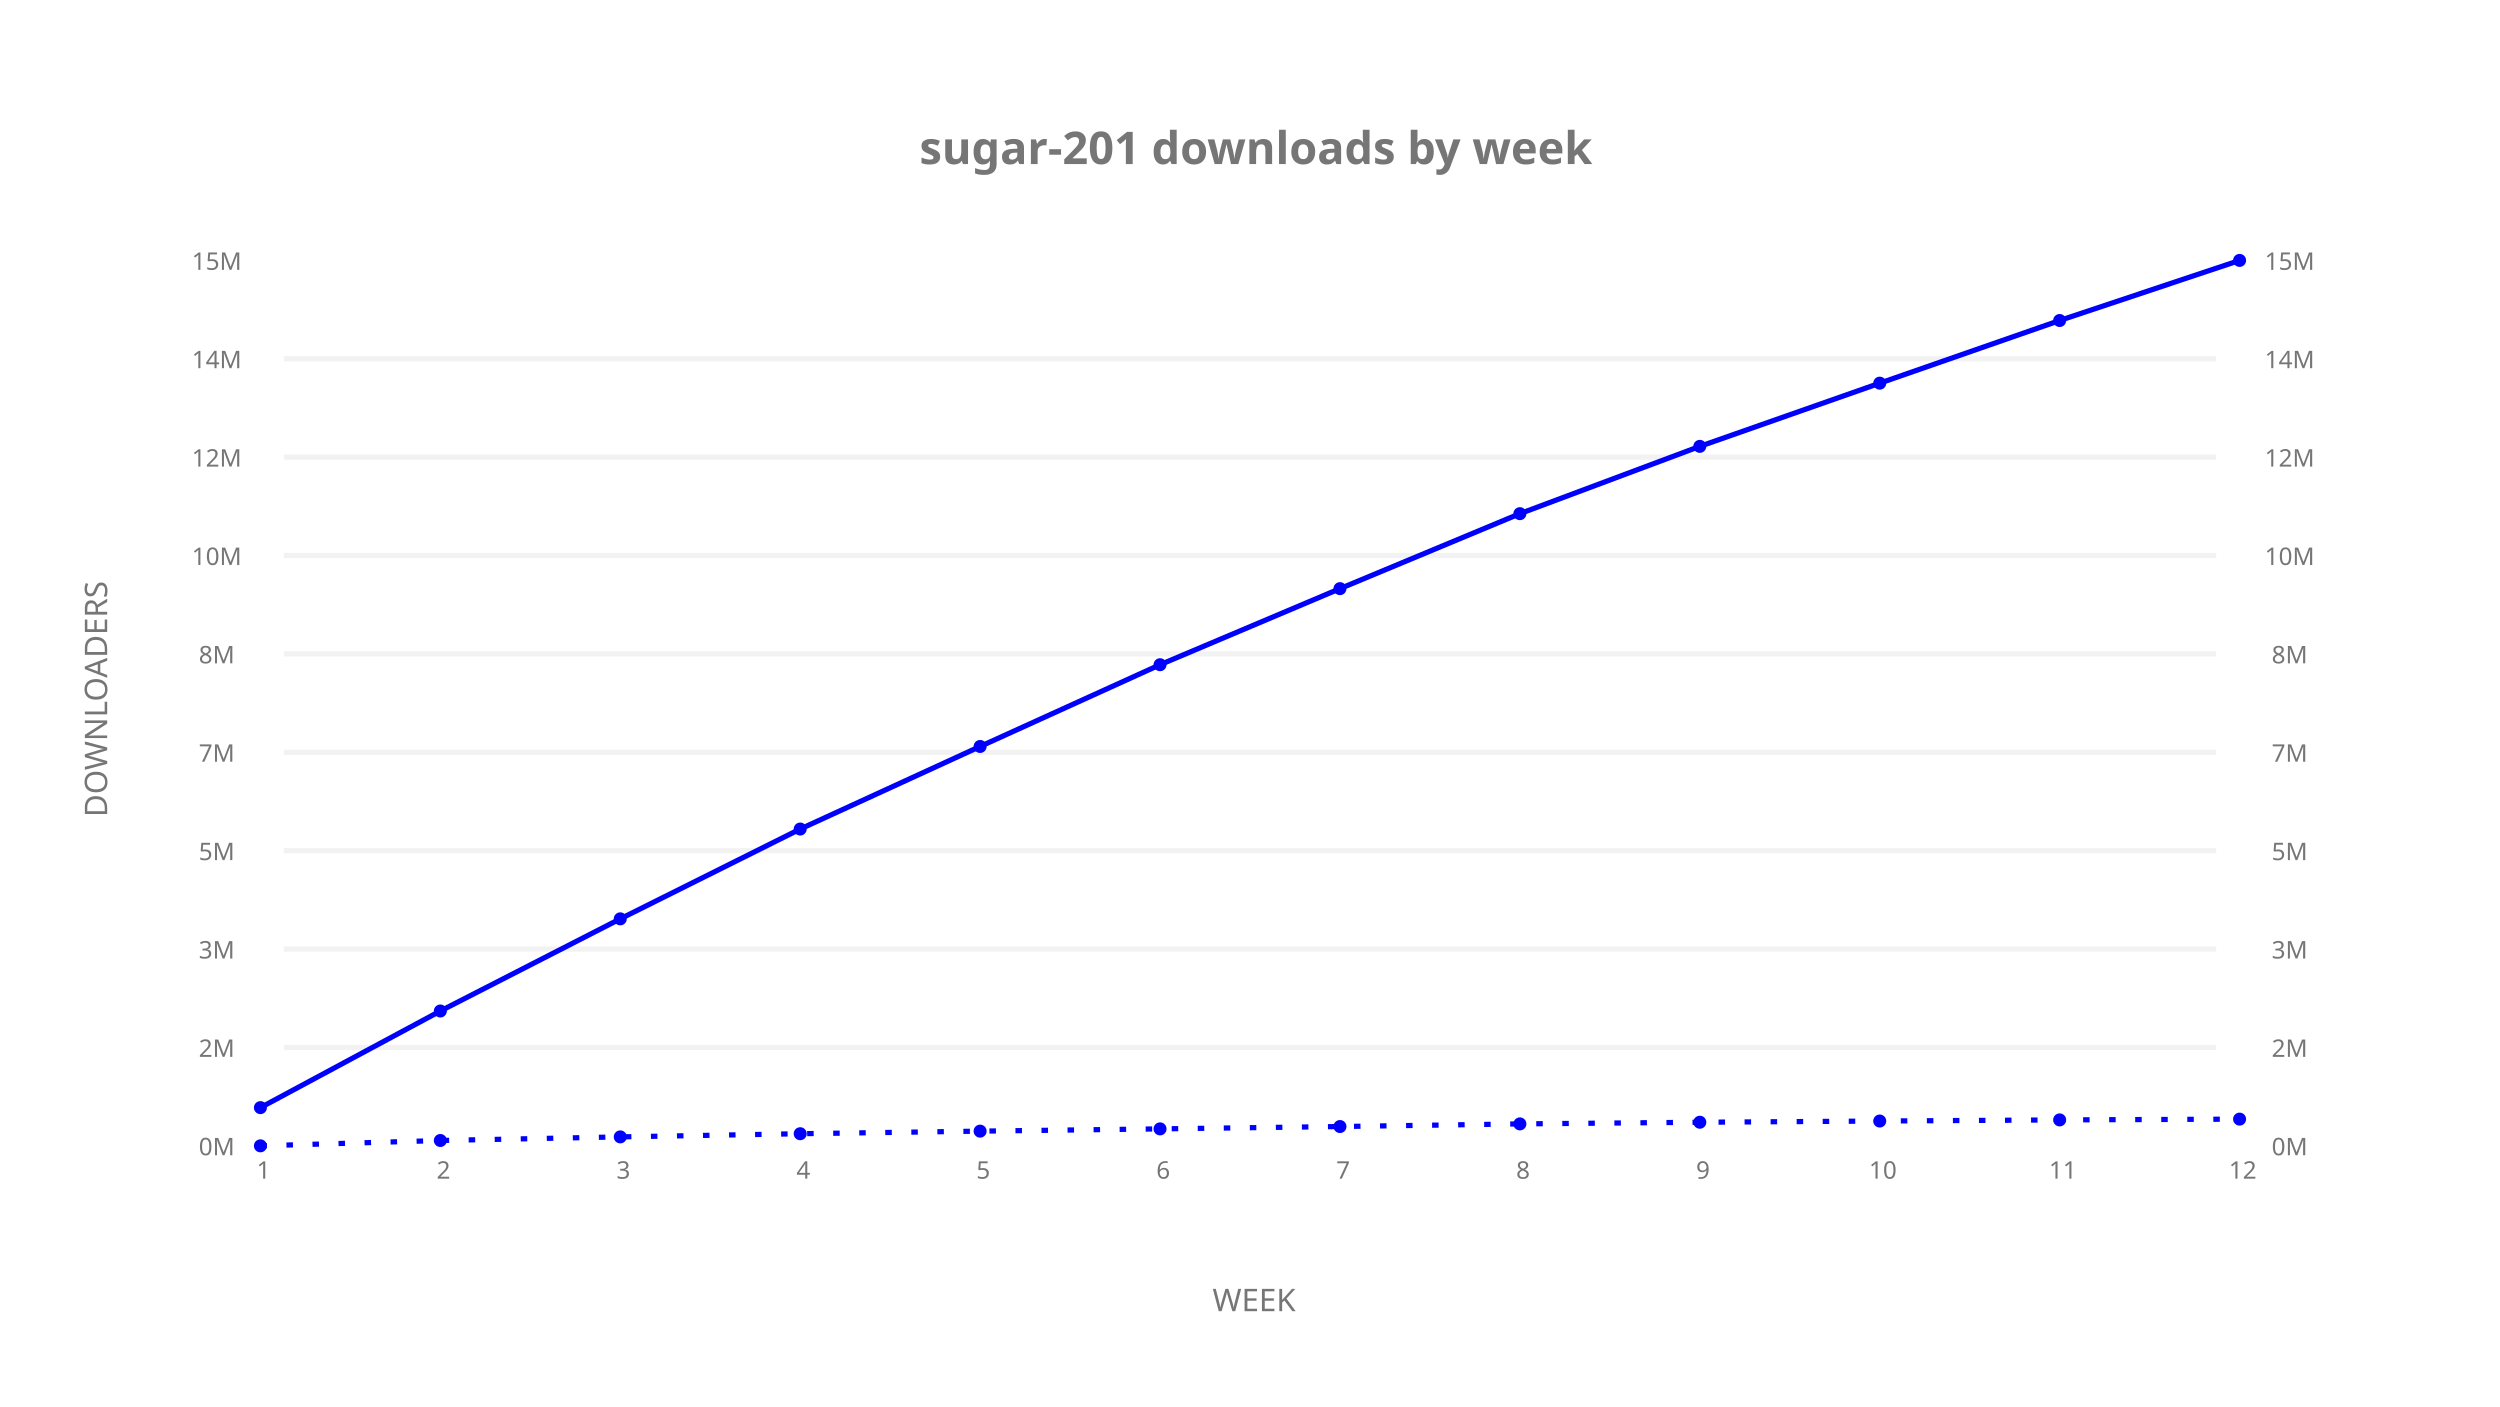
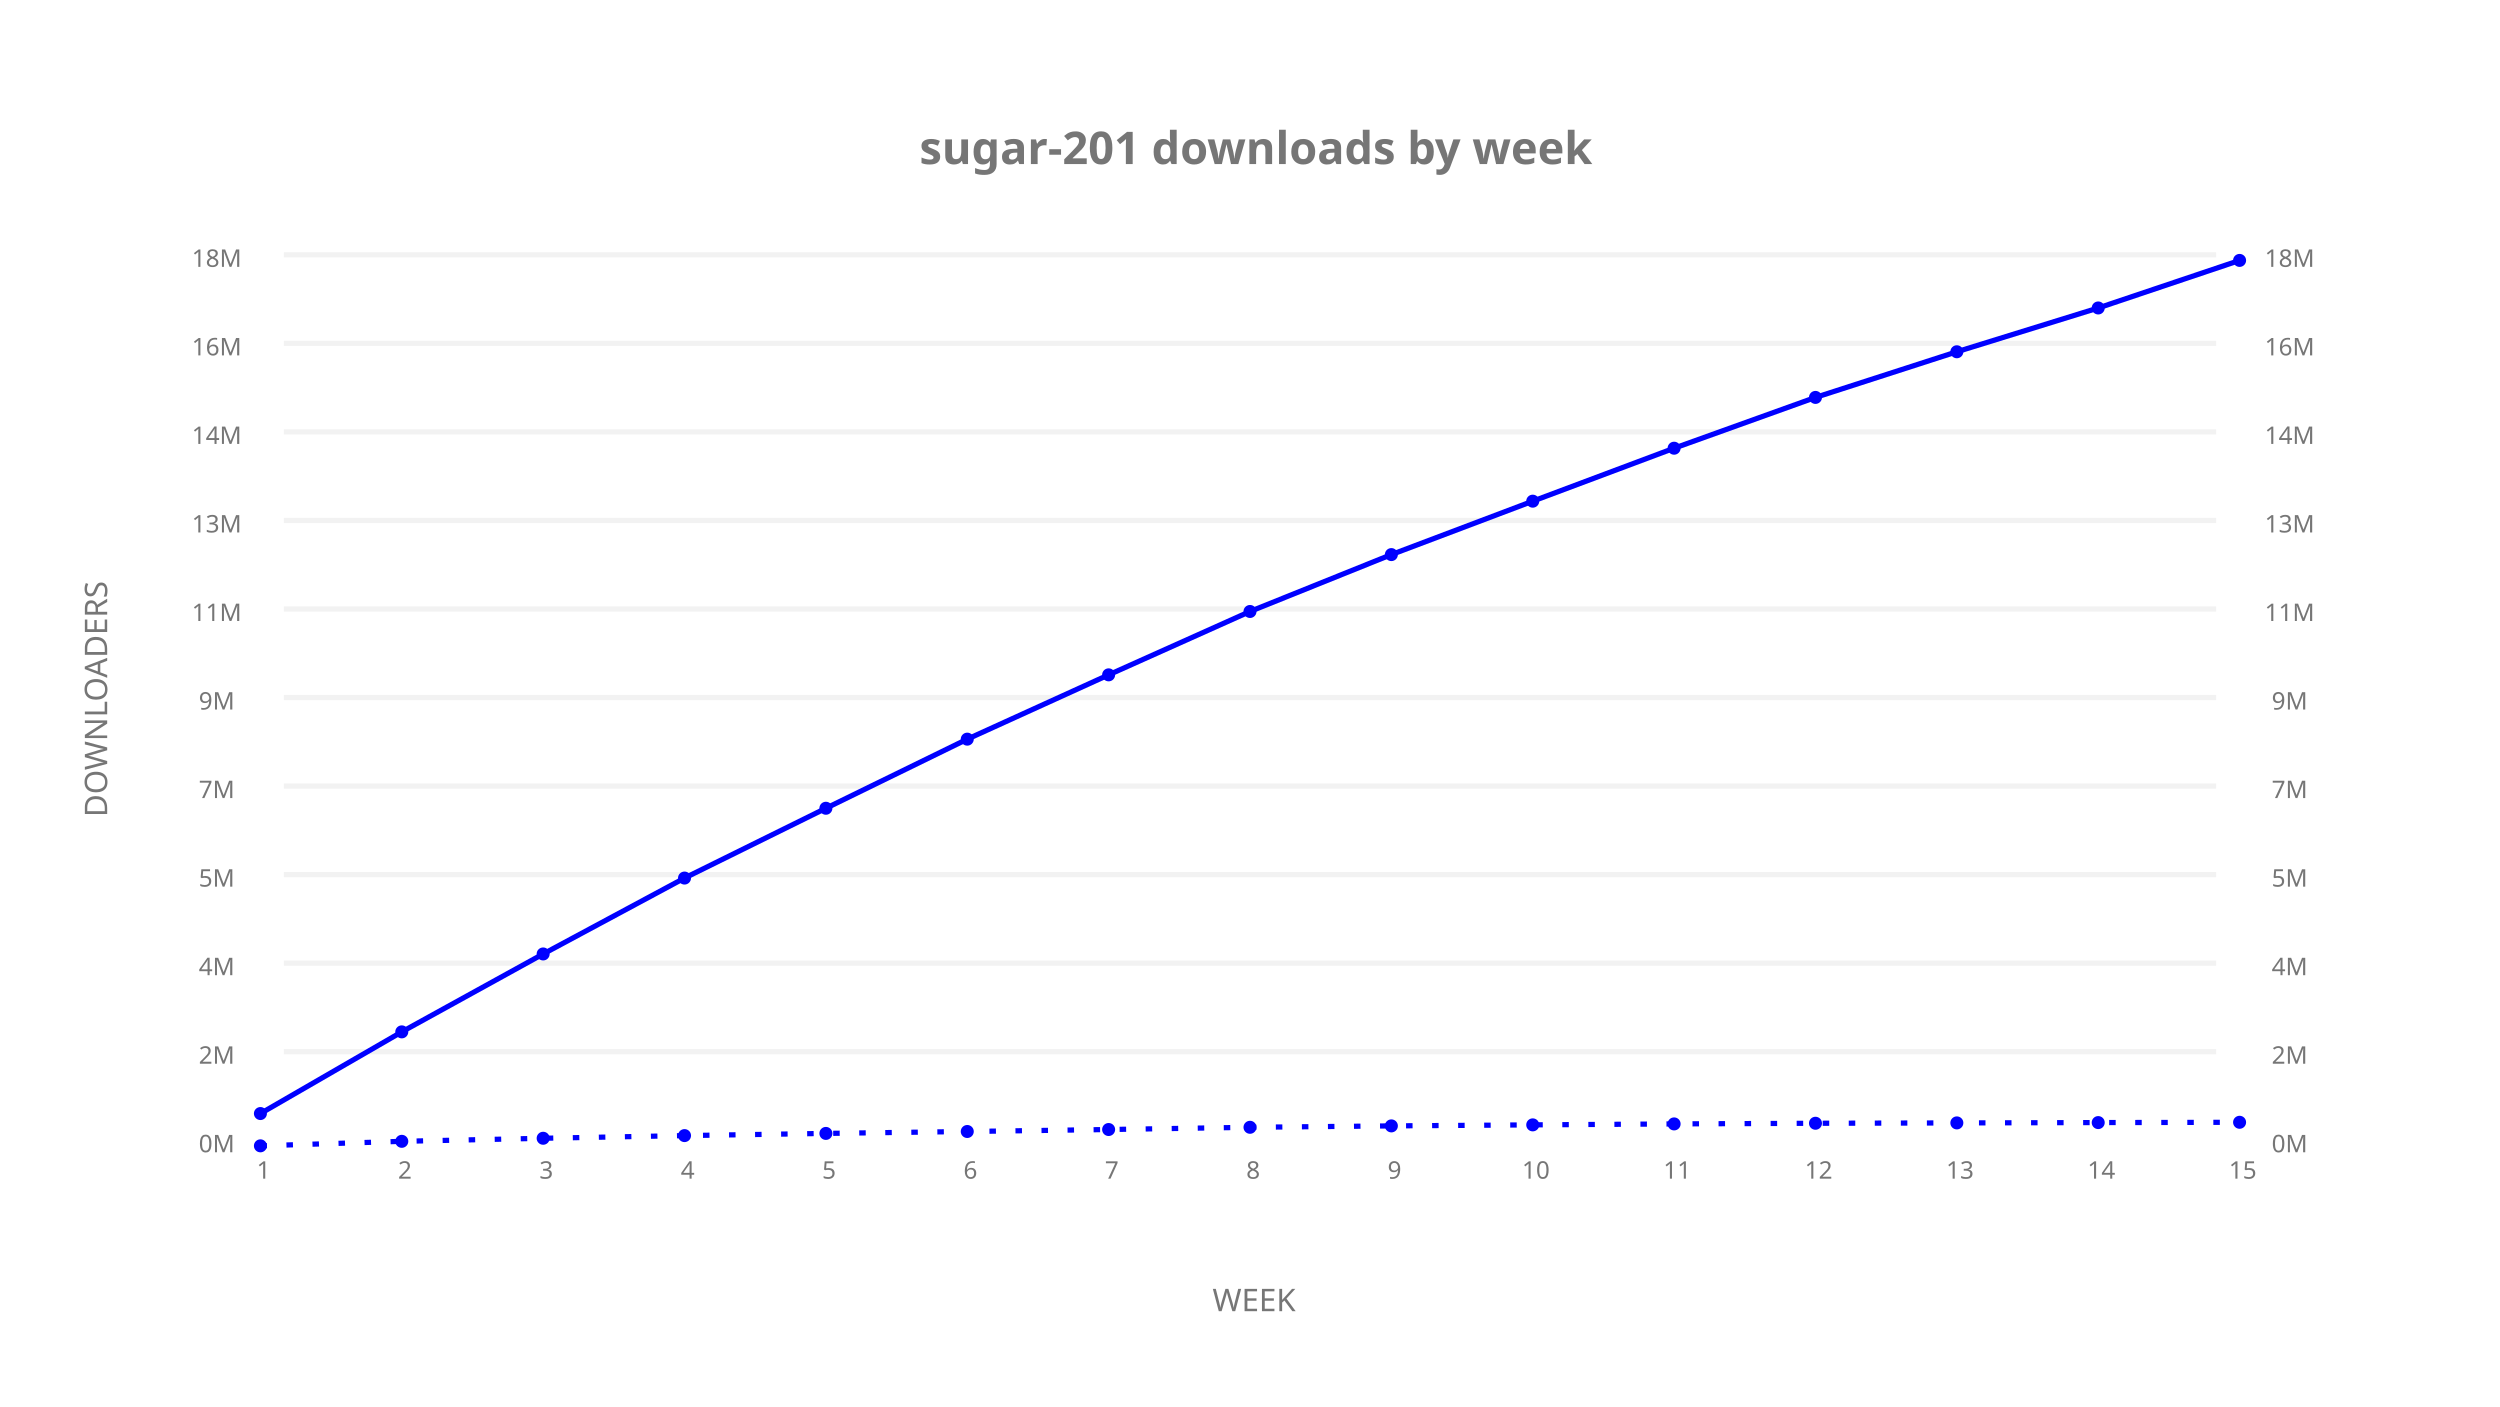
<svg xmlns="http://www.w3.org/2000/svg" xml:space="preserve" id="sugar-201-downloads-by-week-sugar-201-week" x="0px" y="0px" width="1920px" height="1080px" viewBox="0 0 1920 1080" enable-background="new 0 0 1920 1080" role="img">
  <g id="annotations">
    <text x="960" y="126" font-family="Atkinson Hyperlegible" font-size="26pt" text-anchor="middle" text-align="center" font-weight="600" font-style="normal" style="fill:rgb(118,118,118); fill-opacity:1; stroke:rgb(118,118,118); stroke-opacity:0; stroke-width:0.5"> sugar-201 downloads by week</text>
    <g id="axes-lines">
      <text x="960" y="1007" font-family="Atkinson Hyperlegible" font-size="18pt" text-anchor="middle" text-align="center" font-weight="500" font-style="normal" style="fill:rgb(118,118,118); fill-opacity:1; stroke:rgb(118,118,118); stroke-opacity:0; stroke-width:0.5"> WEEK</text>
      <text x="73" y="540" font-family="Atkinson Hyperlegible" font-size="18pt" text-anchor="middle" text-align="center" dominant-baseline="central" font-weight="500" font-style="normal" style="fill:rgb(118,118,118); fill-opacity:1; stroke:rgb(118,118,118); stroke-opacity:0; stroke-width:0.5" transform="rotate(-90,73,540)"> DOWNLOADERS</text>
    </g>
    <g id="tic-y-label-lines">
-       <line x1="218" y1="804.444" x2="1702" y2="804.444" style="fill:rgb(0,0,255); fill-opacity:0; stroke:rgb(242,242,242); stroke-opacity:1; stroke-width:4" />
-       <line x1="218" y1="728.889" x2="1702" y2="728.889" style="fill:rgb(0,0,255); fill-opacity:0; stroke:rgb(242,242,242); stroke-opacity:1; stroke-width:4" />
-       <line x1="218" y1="653.333" x2="1702" y2="653.333" style="fill:rgb(0,0,255); fill-opacity:0; stroke:rgb(242,242,242); stroke-opacity:1; stroke-width:4" />
-       <line x1="218" y1="577.778" x2="1702" y2="577.778" style="fill:rgb(0,0,255); fill-opacity:0; stroke:rgb(242,242,242); stroke-opacity:1; stroke-width:4" />
-       <line x1="218" y1="502.222" x2="1702" y2="502.222" style="fill:rgb(0,0,255); fill-opacity:0; stroke:rgb(242,242,242); stroke-opacity:1; stroke-width:4" />
-       <line x1="218" y1="426.667" x2="1702" y2="426.667" style="fill:rgb(0,0,255); fill-opacity:0; stroke:rgb(242,242,242); stroke-opacity:1; stroke-width:4" />
-       <line x1="218" y1="351.111" x2="1702" y2="351.111" style="fill:rgb(0,0,255); fill-opacity:0; stroke:rgb(242,242,242); stroke-opacity:1; stroke-width:4" />
-       <line x1="218" y1="275.556" x2="1702" y2="275.556" style="fill:rgb(0,0,255); fill-opacity:0; stroke:rgb(242,242,242); stroke-opacity:1; stroke-width:4" />
+       <line x1="218" y1="807.692" x2="1702" y2="807.692" style="fill:rgb(0,0,255); fill-opacity:0; stroke:rgb(242,242,242); stroke-opacity:1; stroke-width:4" />
+       <line x1="218" y1="739.692" x2="1702" y2="739.692" style="fill:rgb(0,0,255); fill-opacity:0; stroke:rgb(242,242,242); stroke-opacity:1; stroke-width:4" />
+       <line x1="218" y1="671.692" x2="1702" y2="671.692" style="fill:rgb(0,0,255); fill-opacity:0; stroke:rgb(242,242,242); stroke-opacity:1; stroke-width:4" />
+       <line x1="218" y1="603.692" x2="1702" y2="603.692" style="fill:rgb(0,0,255); fill-opacity:0; stroke:rgb(242,242,242); stroke-opacity:1; stroke-width:4" />
+       <line x1="218" y1="535.692" x2="1702" y2="535.692" style="fill:rgb(0,0,255); fill-opacity:0; stroke:rgb(242,242,242); stroke-opacity:1; stroke-width:4" />
+       <line x1="218" y1="467.692" x2="1702" y2="467.692" style="fill:rgb(0,0,255); fill-opacity:0; stroke:rgb(242,242,242); stroke-opacity:1; stroke-width:4" />
+       <line x1="218" y1="399.692" x2="1702" y2="399.692" style="fill:rgb(0,0,255); fill-opacity:0; stroke:rgb(242,242,242); stroke-opacity:1; stroke-width:4" />
+       <line x1="218" y1="331.692" x2="1702" y2="331.692" style="fill:rgb(0,0,255); fill-opacity:0; stroke:rgb(242,242,242); stroke-opacity:1; stroke-width:4" />
+       <line x1="218" y1="263.692" x2="1702" y2="263.692" style="fill:rgb(0,0,255); fill-opacity:0; stroke:rgb(242,242,242); stroke-opacity:1; stroke-width:4" />
+       <line x1="218" y1="195.692" x2="1702" y2="195.692" style="fill:rgb(0,0,255); fill-opacity:0; stroke:rgb(242,242,242); stroke-opacity:1; stroke-width:4" />
    </g>
    <g id="tic-x-labels">
      <text x="200" y="898" font-family="Atkinson Hyperlegible" font-size="14pt" text-anchor="middle" text-align="center" dominant-baseline="central" font-weight="400" font-style="normal" style="fill:rgb(118,118,118); fill-opacity:1; stroke:rgb(118,118,118); stroke-opacity:0; stroke-width:0.5"> 1</text>
-       <text x="338.182" y="898" font-family="Atkinson Hyperlegible" font-size="14pt" text-anchor="middle" text-align="center" dominant-baseline="central" font-weight="400" font-style="normal" style="fill:rgb(118,118,118); fill-opacity:1; stroke:rgb(118,118,118); stroke-opacity:0; stroke-width:0.5"> 2</text>
-       <text x="476.364" y="898" font-family="Atkinson Hyperlegible" font-size="14pt" text-anchor="middle" text-align="center" dominant-baseline="central" font-weight="400" font-style="normal" style="fill:rgb(118,118,118); fill-opacity:1; stroke:rgb(118,118,118); stroke-opacity:0; stroke-width:0.5"> 3</text>
-       <text x="614.545" y="898" font-family="Atkinson Hyperlegible" font-size="14pt" text-anchor="middle" text-align="center" dominant-baseline="central" font-weight="400" font-style="normal" style="fill:rgb(118,118,118); fill-opacity:1; stroke:rgb(118,118,118); stroke-opacity:0; stroke-width:0.5"> 4</text>
-       <text x="752.727" y="898" font-family="Atkinson Hyperlegible" font-size="14pt" text-anchor="middle" text-align="center" dominant-baseline="central" font-weight="400" font-style="normal" style="fill:rgb(118,118,118); fill-opacity:1; stroke:rgb(118,118,118); stroke-opacity:0; stroke-width:0.5"> 5</text>
-       <text x="890.909" y="898" font-family="Atkinson Hyperlegible" font-size="14pt" text-anchor="middle" text-align="center" dominant-baseline="central" font-weight="400" font-style="normal" style="fill:rgb(118,118,118); fill-opacity:1; stroke:rgb(118,118,118); stroke-opacity:0; stroke-width:0.5"> 6</text>
-       <text x="1029.091" y="898" font-family="Atkinson Hyperlegible" font-size="14pt" text-anchor="middle" text-align="center" dominant-baseline="central" font-weight="400" font-style="normal" style="fill:rgb(118,118,118); fill-opacity:1; stroke:rgb(118,118,118); stroke-opacity:0; stroke-width:0.5"> 7</text>
-       <text x="1167.273" y="898" font-family="Atkinson Hyperlegible" font-size="14pt" text-anchor="middle" text-align="center" dominant-baseline="central" font-weight="400" font-style="normal" style="fill:rgb(118,118,118); fill-opacity:1; stroke:rgb(118,118,118); stroke-opacity:0; stroke-width:0.5"> 8</text>
-       <text x="1305.455" y="898" font-family="Atkinson Hyperlegible" font-size="14pt" text-anchor="middle" text-align="center" dominant-baseline="central" font-weight="400" font-style="normal" style="fill:rgb(118,118,118); fill-opacity:1; stroke:rgb(118,118,118); stroke-opacity:0; stroke-width:0.5"> 9</text>
-       <text x="1443.636" y="898" font-family="Atkinson Hyperlegible" font-size="14pt" text-anchor="middle" text-align="center" dominant-baseline="central" font-weight="400" font-style="normal" style="fill:rgb(118,118,118); fill-opacity:1; stroke:rgb(118,118,118); stroke-opacity:0; stroke-width:0.5"> 10</text>
-       <text x="1581.818" y="898" font-family="Atkinson Hyperlegible" font-size="14pt" text-anchor="middle" text-align="center" dominant-baseline="central" font-weight="400" font-style="normal" style="fill:rgb(118,118,118); fill-opacity:1; stroke:rgb(118,118,118); stroke-opacity:0; stroke-width:0.5"> 11</text>
-       <text x="1720" y="898" font-family="Atkinson Hyperlegible" font-size="14pt" text-anchor="middle" text-align="center" dominant-baseline="central" font-weight="400" font-style="normal" style="fill:rgb(118,118,118); fill-opacity:1; stroke:rgb(118,118,118); stroke-opacity:0; stroke-width:0.5"> 12</text>
+       <text x="308.571" y="898" font-family="Atkinson Hyperlegible" font-size="14pt" text-anchor="middle" text-align="center" dominant-baseline="central" font-weight="400" font-style="normal" style="fill:rgb(118,118,118); fill-opacity:1; stroke:rgb(118,118,118); stroke-opacity:0; stroke-width:0.5"> 2</text>
+       <text x="417.143" y="898" font-family="Atkinson Hyperlegible" font-size="14pt" text-anchor="middle" text-align="center" dominant-baseline="central" font-weight="400" font-style="normal" style="fill:rgb(118,118,118); fill-opacity:1; stroke:rgb(118,118,118); stroke-opacity:0; stroke-width:0.5"> 3</text>
+       <text x="525.714" y="898" font-family="Atkinson Hyperlegible" font-size="14pt" text-anchor="middle" text-align="center" dominant-baseline="central" font-weight="400" font-style="normal" style="fill:rgb(118,118,118); fill-opacity:1; stroke:rgb(118,118,118); stroke-opacity:0; stroke-width:0.5"> 4</text>
+       <text x="634.286" y="898" font-family="Atkinson Hyperlegible" font-size="14pt" text-anchor="middle" text-align="center" dominant-baseline="central" font-weight="400" font-style="normal" style="fill:rgb(118,118,118); fill-opacity:1; stroke:rgb(118,118,118); stroke-opacity:0; stroke-width:0.5"> 5</text>
+       <text x="742.857" y="898" font-family="Atkinson Hyperlegible" font-size="14pt" text-anchor="middle" text-align="center" dominant-baseline="central" font-weight="400" font-style="normal" style="fill:rgb(118,118,118); fill-opacity:1; stroke:rgb(118,118,118); stroke-opacity:0; stroke-width:0.5"> 6</text>
+       <text x="851.429" y="898" font-family="Atkinson Hyperlegible" font-size="14pt" text-anchor="middle" text-align="center" dominant-baseline="central" font-weight="400" font-style="normal" style="fill:rgb(118,118,118); fill-opacity:1; stroke:rgb(118,118,118); stroke-opacity:0; stroke-width:0.5"> 7</text>
+       <text x="960" y="898" font-family="Atkinson Hyperlegible" font-size="14pt" text-anchor="middle" text-align="center" dominant-baseline="central" font-weight="400" font-style="normal" style="fill:rgb(118,118,118); fill-opacity:1; stroke:rgb(118,118,118); stroke-opacity:0; stroke-width:0.5"> 8</text>
+       <text x="1068.571" y="898" font-family="Atkinson Hyperlegible" font-size="14pt" text-anchor="middle" text-align="center" dominant-baseline="central" font-weight="400" font-style="normal" style="fill:rgb(118,118,118); fill-opacity:1; stroke:rgb(118,118,118); stroke-opacity:0; stroke-width:0.5"> 9</text>
+       <text x="1177.143" y="898" font-family="Atkinson Hyperlegible" font-size="14pt" text-anchor="middle" text-align="center" dominant-baseline="central" font-weight="400" font-style="normal" style="fill:rgb(118,118,118); fill-opacity:1; stroke:rgb(118,118,118); stroke-opacity:0; stroke-width:0.5"> 10</text>
+       <text x="1285.714" y="898" font-family="Atkinson Hyperlegible" font-size="14pt" text-anchor="middle" text-align="center" dominant-baseline="central" font-weight="400" font-style="normal" style="fill:rgb(118,118,118); fill-opacity:1; stroke:rgb(118,118,118); stroke-opacity:0; stroke-width:0.5"> 11</text>
+       <text x="1394.286" y="898" font-family="Atkinson Hyperlegible" font-size="14pt" text-anchor="middle" text-align="center" dominant-baseline="central" font-weight="400" font-style="normal" style="fill:rgb(118,118,118); fill-opacity:1; stroke:rgb(118,118,118); stroke-opacity:0; stroke-width:0.5"> 12</text>
+       <text x="1502.857" y="898" font-family="Atkinson Hyperlegible" font-size="14pt" text-anchor="middle" text-align="center" dominant-baseline="central" font-weight="400" font-style="normal" style="fill:rgb(118,118,118); fill-opacity:1; stroke:rgb(118,118,118); stroke-opacity:0; stroke-width:0.5"> 13</text>
+       <text x="1611.429" y="898" font-family="Atkinson Hyperlegible" font-size="14pt" text-anchor="middle" text-align="center" dominant-baseline="central" font-weight="400" font-style="normal" style="fill:rgb(118,118,118); fill-opacity:1; stroke:rgb(118,118,118); stroke-opacity:0; stroke-width:0.5"> 14</text>
+       <text x="1720" y="898" font-family="Atkinson Hyperlegible" font-size="14pt" text-anchor="middle" text-align="center" dominant-baseline="central" font-weight="400" font-style="normal" style="fill:rgb(118,118,118); fill-opacity:1; stroke:rgb(118,118,118); stroke-opacity:0; stroke-width:0.5"> 15</text>
    </g>
    <g id="tic-y-labels">
-       <text x="164" y="880" font-family="Atkinson Hyperlegible" font-size="14pt" text-anchor="middle" text-align="center" dominant-baseline="central" font-weight="400" font-style="normal" style="fill:rgb(118,118,118); fill-opacity:1; stroke:rgb(118,118,118); stroke-opacity:0; stroke-width:0.5"> 0M</text>
-       <text x="1756" y="880" font-family="Atkinson Hyperlegible" font-size="14pt" text-anchor="middle" text-align="center" dominant-baseline="central" font-weight="400" font-style="normal" style="fill:rgb(118,118,118); fill-opacity:1; stroke:rgb(118,118,118); stroke-opacity:0; stroke-width:0.5"> 0M</text>
-       <text x="164" y="804.444" font-family="Atkinson Hyperlegible" font-size="14pt" text-anchor="middle" text-align="center" dominant-baseline="central" font-weight="400" font-style="normal" style="fill:rgb(118,118,118); fill-opacity:1; stroke:rgb(118,118,118); stroke-opacity:0; stroke-width:0.5"> 2M</text>
-       <text x="1756" y="804.444" font-family="Atkinson Hyperlegible" font-size="14pt" text-anchor="middle" text-align="center" dominant-baseline="central" font-weight="400" font-style="normal" style="fill:rgb(118,118,118); fill-opacity:1; stroke:rgb(118,118,118); stroke-opacity:0; stroke-width:0.5"> 2M</text>
-       <text x="164" y="728.889" font-family="Atkinson Hyperlegible" font-size="14pt" text-anchor="middle" text-align="center" dominant-baseline="central" font-weight="400" font-style="normal" style="fill:rgb(118,118,118); fill-opacity:1; stroke:rgb(118,118,118); stroke-opacity:0; stroke-width:0.5"> 3M</text>
-       <text x="1756" y="728.889" font-family="Atkinson Hyperlegible" font-size="14pt" text-anchor="middle" text-align="center" dominant-baseline="central" font-weight="400" font-style="normal" style="fill:rgb(118,118,118); fill-opacity:1; stroke:rgb(118,118,118); stroke-opacity:0; stroke-width:0.5"> 3M</text>
-       <text x="164" y="653.333" font-family="Atkinson Hyperlegible" font-size="14pt" text-anchor="middle" text-align="center" dominant-baseline="central" font-weight="400" font-style="normal" style="fill:rgb(118,118,118); fill-opacity:1; stroke:rgb(118,118,118); stroke-opacity:0; stroke-width:0.5"> 5M</text>
-       <text x="1756" y="653.333" font-family="Atkinson Hyperlegible" font-size="14pt" text-anchor="middle" text-align="center" dominant-baseline="central" font-weight="400" font-style="normal" style="fill:rgb(118,118,118); fill-opacity:1; stroke:rgb(118,118,118); stroke-opacity:0; stroke-width:0.5"> 5M</text>
-       <text x="164" y="577.778" font-family="Atkinson Hyperlegible" font-size="14pt" text-anchor="middle" text-align="center" dominant-baseline="central" font-weight="400" font-style="normal" style="fill:rgb(118,118,118); fill-opacity:1; stroke:rgb(118,118,118); stroke-opacity:0; stroke-width:0.5"> 7M</text>
-       <text x="1756" y="577.778" font-family="Atkinson Hyperlegible" font-size="14pt" text-anchor="middle" text-align="center" dominant-baseline="central" font-weight="400" font-style="normal" style="fill:rgb(118,118,118); fill-opacity:1; stroke:rgb(118,118,118); stroke-opacity:0; stroke-width:0.5"> 7M</text>
-       <text x="164" y="502.222" font-family="Atkinson Hyperlegible" font-size="14pt" text-anchor="middle" text-align="center" dominant-baseline="central" font-weight="400" font-style="normal" style="fill:rgb(118,118,118); fill-opacity:1; stroke:rgb(118,118,118); stroke-opacity:0; stroke-width:0.5"> 8M</text>
-       <text x="1756" y="502.222" font-family="Atkinson Hyperlegible" font-size="14pt" text-anchor="middle" text-align="center" dominant-baseline="central" font-weight="400" font-style="normal" style="fill:rgb(118,118,118); fill-opacity:1; stroke:rgb(118,118,118); stroke-opacity:0; stroke-width:0.5"> 8M</text>
-       <text x="164" y="426.667" font-family="Atkinson Hyperlegible" font-size="14pt" text-anchor="middle" text-align="center" dominant-baseline="central" font-weight="400" font-style="normal" style="fill:rgb(118,118,118); fill-opacity:1; stroke:rgb(118,118,118); stroke-opacity:0; stroke-width:0.5"> 10M</text>
-       <text x="1756" y="426.667" font-family="Atkinson Hyperlegible" font-size="14pt" text-anchor="middle" text-align="center" dominant-baseline="central" font-weight="400" font-style="normal" style="fill:rgb(118,118,118); fill-opacity:1; stroke:rgb(118,118,118); stroke-opacity:0; stroke-width:0.5"> 10M</text>
-       <text x="164" y="351.111" font-family="Atkinson Hyperlegible" font-size="14pt" text-anchor="middle" text-align="center" dominant-baseline="central" font-weight="400" font-style="normal" style="fill:rgb(118,118,118); fill-opacity:1; stroke:rgb(118,118,118); stroke-opacity:0; stroke-width:0.5"> 12M</text>
-       <text x="1756" y="351.111" font-family="Atkinson Hyperlegible" font-size="14pt" text-anchor="middle" text-align="center" dominant-baseline="central" font-weight="400" font-style="normal" style="fill:rgb(118,118,118); fill-opacity:1; stroke:rgb(118,118,118); stroke-opacity:0; stroke-width:0.5"> 12M</text>
-       <text x="164" y="275.556" font-family="Atkinson Hyperlegible" font-size="14pt" text-anchor="middle" text-align="center" dominant-baseline="central" font-weight="400" font-style="normal" style="fill:rgb(118,118,118); fill-opacity:1; stroke:rgb(118,118,118); stroke-opacity:0; stroke-width:0.5"> 14M</text>
-       <text x="1756" y="275.556" font-family="Atkinson Hyperlegible" font-size="14pt" text-anchor="middle" text-align="center" dominant-baseline="central" font-weight="400" font-style="normal" style="fill:rgb(118,118,118); fill-opacity:1; stroke:rgb(118,118,118); stroke-opacity:0; stroke-width:0.5"> 14M</text>
-       <text x="164" y="200" font-family="Atkinson Hyperlegible" font-size="14pt" text-anchor="middle" text-align="center" dominant-baseline="central" font-weight="400" font-style="normal" style="fill:rgb(118,118,118); fill-opacity:1; stroke:rgb(118,118,118); stroke-opacity:0; stroke-width:0.5"> 15M</text>
-       <text x="1756" y="200" font-family="Atkinson Hyperlegible" font-size="14pt" text-anchor="middle" text-align="center" dominant-baseline="central" font-weight="400" font-style="normal" style="fill:rgb(118,118,118); fill-opacity:1; stroke:rgb(118,118,118); stroke-opacity:0; stroke-width:0.5"> 15M</text>
+       <text x="164" y="877.692" font-family="Atkinson Hyperlegible" font-size="14pt" text-anchor="middle" text-align="center" dominant-baseline="central" font-weight="400" font-style="normal" style="fill:rgb(118,118,118); fill-opacity:1; stroke:rgb(118,118,118); stroke-opacity:0; stroke-width:0.5"> 0M</text>
+       <text x="1756" y="877.692" font-family="Atkinson Hyperlegible" font-size="14pt" text-anchor="middle" text-align="center" dominant-baseline="central" font-weight="400" font-style="normal" style="fill:rgb(118,118,118); fill-opacity:1; stroke:rgb(118,118,118); stroke-opacity:0; stroke-width:0.5"> 0M</text>
+       <text x="164" y="809.692" font-family="Atkinson Hyperlegible" font-size="14pt" text-anchor="middle" text-align="center" dominant-baseline="central" font-weight="400" font-style="normal" style="fill:rgb(118,118,118); fill-opacity:1; stroke:rgb(118,118,118); stroke-opacity:0; stroke-width:0.5"> 2M</text>
+       <text x="1756" y="809.692" font-family="Atkinson Hyperlegible" font-size="14pt" text-anchor="middle" text-align="center" dominant-baseline="central" font-weight="400" font-style="normal" style="fill:rgb(118,118,118); fill-opacity:1; stroke:rgb(118,118,118); stroke-opacity:0; stroke-width:0.5"> 2M</text>
+       <text x="164" y="741.692" font-family="Atkinson Hyperlegible" font-size="14pt" text-anchor="middle" text-align="center" dominant-baseline="central" font-weight="400" font-style="normal" style="fill:rgb(118,118,118); fill-opacity:1; stroke:rgb(118,118,118); stroke-opacity:0; stroke-width:0.5"> 4M</text>
+       <text x="1756" y="741.692" font-family="Atkinson Hyperlegible" font-size="14pt" text-anchor="middle" text-align="center" dominant-baseline="central" font-weight="400" font-style="normal" style="fill:rgb(118,118,118); fill-opacity:1; stroke:rgb(118,118,118); stroke-opacity:0; stroke-width:0.5"> 4M</text>
+       <text x="164" y="673.692" font-family="Atkinson Hyperlegible" font-size="14pt" text-anchor="middle" text-align="center" dominant-baseline="central" font-weight="400" font-style="normal" style="fill:rgb(118,118,118); fill-opacity:1; stroke:rgb(118,118,118); stroke-opacity:0; stroke-width:0.5"> 5M</text>
+       <text x="1756" y="673.692" font-family="Atkinson Hyperlegible" font-size="14pt" text-anchor="middle" text-align="center" dominant-baseline="central" font-weight="400" font-style="normal" style="fill:rgb(118,118,118); fill-opacity:1; stroke:rgb(118,118,118); stroke-opacity:0; stroke-width:0.5"> 5M</text>
+       <text x="164" y="605.692" font-family="Atkinson Hyperlegible" font-size="14pt" text-anchor="middle" text-align="center" dominant-baseline="central" font-weight="400" font-style="normal" style="fill:rgb(118,118,118); fill-opacity:1; stroke:rgb(118,118,118); stroke-opacity:0; stroke-width:0.5"> 7M</text>
+       <text x="1756" y="605.692" font-family="Atkinson Hyperlegible" font-size="14pt" text-anchor="middle" text-align="center" dominant-baseline="central" font-weight="400" font-style="normal" style="fill:rgb(118,118,118); fill-opacity:1; stroke:rgb(118,118,118); stroke-opacity:0; stroke-width:0.5"> 7M</text>
+       <text x="164" y="537.692" font-family="Atkinson Hyperlegible" font-size="14pt" text-anchor="middle" text-align="center" dominant-baseline="central" font-weight="400" font-style="normal" style="fill:rgb(118,118,118); fill-opacity:1; stroke:rgb(118,118,118); stroke-opacity:0; stroke-width:0.5"> 9M</text>
+       <text x="1756" y="537.692" font-family="Atkinson Hyperlegible" font-size="14pt" text-anchor="middle" text-align="center" dominant-baseline="central" font-weight="400" font-style="normal" style="fill:rgb(118,118,118); fill-opacity:1; stroke:rgb(118,118,118); stroke-opacity:0; stroke-width:0.5"> 9M</text>
+       <text x="164" y="469.692" font-family="Atkinson Hyperlegible" font-size="14pt" text-anchor="middle" text-align="center" dominant-baseline="central" font-weight="400" font-style="normal" style="fill:rgb(118,118,118); fill-opacity:1; stroke:rgb(118,118,118); stroke-opacity:0; stroke-width:0.5"> 11M</text>
+       <text x="1756" y="469.692" font-family="Atkinson Hyperlegible" font-size="14pt" text-anchor="middle" text-align="center" dominant-baseline="central" font-weight="400" font-style="normal" style="fill:rgb(118,118,118); fill-opacity:1; stroke:rgb(118,118,118); stroke-opacity:0; stroke-width:0.5"> 11M</text>
+       <text x="164" y="401.692" font-family="Atkinson Hyperlegible" font-size="14pt" text-anchor="middle" text-align="center" dominant-baseline="central" font-weight="400" font-style="normal" style="fill:rgb(118,118,118); fill-opacity:1; stroke:rgb(118,118,118); stroke-opacity:0; stroke-width:0.5"> 13M</text>
+       <text x="1756" y="401.692" font-family="Atkinson Hyperlegible" font-size="14pt" text-anchor="middle" text-align="center" dominant-baseline="central" font-weight="400" font-style="normal" style="fill:rgb(118,118,118); fill-opacity:1; stroke:rgb(118,118,118); stroke-opacity:0; stroke-width:0.5"> 13M</text>
+       <text x="164" y="333.692" font-family="Atkinson Hyperlegible" font-size="14pt" text-anchor="middle" text-align="center" dominant-baseline="central" font-weight="400" font-style="normal" style="fill:rgb(118,118,118); fill-opacity:1; stroke:rgb(118,118,118); stroke-opacity:0; stroke-width:0.5"> 14M</text>
+       <text x="1756" y="333.692" font-family="Atkinson Hyperlegible" font-size="14pt" text-anchor="middle" text-align="center" dominant-baseline="central" font-weight="400" font-style="normal" style="fill:rgb(118,118,118); fill-opacity:1; stroke:rgb(118,118,118); stroke-opacity:0; stroke-width:0.5"> 14M</text>
+       <text x="164" y="265.692" font-family="Atkinson Hyperlegible" font-size="14pt" text-anchor="middle" text-align="center" dominant-baseline="central" font-weight="400" font-style="normal" style="fill:rgb(118,118,118); fill-opacity:1; stroke:rgb(118,118,118); stroke-opacity:0; stroke-width:0.5"> 16M</text>
+       <text x="1756" y="265.692" font-family="Atkinson Hyperlegible" font-size="14pt" text-anchor="middle" text-align="center" dominant-baseline="central" font-weight="400" font-style="normal" style="fill:rgb(118,118,118); fill-opacity:1; stroke:rgb(118,118,118); stroke-opacity:0; stroke-width:0.5"> 16M</text>
+       <text x="164" y="197.692" font-family="Atkinson Hyperlegible" font-size="14pt" text-anchor="middle" text-align="center" dominant-baseline="central" font-weight="400" font-style="normal" style="fill:rgb(118,118,118); fill-opacity:1; stroke:rgb(118,118,118); stroke-opacity:0; stroke-width:0.5"> 18M</text>
+       <text x="1756" y="197.692" font-family="Atkinson Hyperlegible" font-size="14pt" text-anchor="middle" text-align="center" dominant-baseline="central" font-weight="400" font-style="normal" style="fill:rgb(118,118,118); fill-opacity:1; stroke:rgb(118,118,118); stroke-opacity:0; stroke-width:0.5"> 18M</text>
    </g>
  </g>
  <g id="polyline-sugar-201 downloads by week">
-     <polyline points="200,850.661 338.182,776.453 476.364,705.67 614.545,636.706 752.727,573.285 890.909,510.499 1029.09,452.07 1167.27,394.495 1305.45,342.808 1443.64,294.275 1581.82,246.15 1720,200 " style="fill:rgb(0,0,255); fill-opacity:0; stroke:rgb(0,0,255); stroke-opacity:1; stroke-width:4" />
+     <polyline points="200,855.201 308.571,792.475 417.143,732.644 525.714,674.35 634.286,620.743 742.857,567.672 851.429,518.283 960,469.617 1068.57,425.928 1177.14,384.903 1285.71,344.225 1394.29,305.216 1502.86,270.154 1611.43,236.522 1720,200 " style="fill:rgb(0,0,255); fill-opacity:0; stroke:rgb(0,0,255); stroke-opacity:1; stroke-width:4" />
  </g>
  <g id="markers-sugar-201 downloads by week">
-     <circle cx="200" cy="850.661" r="5" style="fill:rgb(0,0,255); fill-opacity:1; stroke:rgb(0,0,255); stroke-opacity:0; stroke-width:4">
+     <circle cx="200" cy="855.201" r="5" style="fill:rgb(0,0,255); fill-opacity:1; stroke:rgb(0,0,255); stroke-opacity:0; stroke-width:4">
</circle>
-     <circle cx="338.182" cy="776.453" r="5" style="fill:rgb(0,0,255); fill-opacity:1; stroke:rgb(0,0,255); stroke-opacity:0; stroke-width:4">
+     <circle cx="308.571" cy="792.475" r="5" style="fill:rgb(0,0,255); fill-opacity:1; stroke:rgb(0,0,255); stroke-opacity:0; stroke-width:4">
</circle>
-     <circle cx="476.364" cy="705.67" r="5" style="fill:rgb(0,0,255); fill-opacity:1; stroke:rgb(0,0,255); stroke-opacity:0; stroke-width:4">
+     <circle cx="417.143" cy="732.644" r="5" style="fill:rgb(0,0,255); fill-opacity:1; stroke:rgb(0,0,255); stroke-opacity:0; stroke-width:4">
</circle>
-     <circle cx="614.545" cy="636.706" r="5" style="fill:rgb(0,0,255); fill-opacity:1; stroke:rgb(0,0,255); stroke-opacity:0; stroke-width:4">
+     <circle cx="525.714" cy="674.35" r="5" style="fill:rgb(0,0,255); fill-opacity:1; stroke:rgb(0,0,255); stroke-opacity:0; stroke-width:4">
</circle>
-     <circle cx="752.727" cy="573.285" r="5" style="fill:rgb(0,0,255); fill-opacity:1; stroke:rgb(0,0,255); stroke-opacity:0; stroke-width:4">
+     <circle cx="634.286" cy="620.743" r="5" style="fill:rgb(0,0,255); fill-opacity:1; stroke:rgb(0,0,255); stroke-opacity:0; stroke-width:4">
</circle>
-     <circle cx="890.909" cy="510.499" r="5" style="fill:rgb(0,0,255); fill-opacity:1; stroke:rgb(0,0,255); stroke-opacity:0; stroke-width:4">
+     <circle cx="742.857" cy="567.672" r="5" style="fill:rgb(0,0,255); fill-opacity:1; stroke:rgb(0,0,255); stroke-opacity:0; stroke-width:4">
</circle>
-     <circle cx="1029.091" cy="452.07" r="5" style="fill:rgb(0,0,255); fill-opacity:1; stroke:rgb(0,0,255); stroke-opacity:0; stroke-width:4">
+     <circle cx="851.429" cy="518.283" r="5" style="fill:rgb(0,0,255); fill-opacity:1; stroke:rgb(0,0,255); stroke-opacity:0; stroke-width:4">
</circle>
-     <circle cx="1167.273" cy="394.495" r="5" style="fill:rgb(0,0,255); fill-opacity:1; stroke:rgb(0,0,255); stroke-opacity:0; stroke-width:4">
+     <circle cx="960" cy="469.617" r="5" style="fill:rgb(0,0,255); fill-opacity:1; stroke:rgb(0,0,255); stroke-opacity:0; stroke-width:4">
</circle>
-     <circle cx="1305.455" cy="342.808" r="5" style="fill:rgb(0,0,255); fill-opacity:1; stroke:rgb(0,0,255); stroke-opacity:0; stroke-width:4">
+     <circle cx="1068.571" cy="425.928" r="5" style="fill:rgb(0,0,255); fill-opacity:1; stroke:rgb(0,0,255); stroke-opacity:0; stroke-width:4">
</circle>
-     <circle cx="1443.636" cy="294.275" r="5" style="fill:rgb(0,0,255); fill-opacity:1; stroke:rgb(0,0,255); stroke-opacity:0; stroke-width:4">
+     <circle cx="1177.143" cy="384.903" r="5" style="fill:rgb(0,0,255); fill-opacity:1; stroke:rgb(0,0,255); stroke-opacity:0; stroke-width:4">
</circle>
-     <circle cx="1581.818" cy="246.15" r="5" style="fill:rgb(0,0,255); fill-opacity:1; stroke:rgb(0,0,255); stroke-opacity:0; stroke-width:4">
+     <circle cx="1285.714" cy="344.225" r="5" style="fill:rgb(0,0,255); fill-opacity:1; stroke:rgb(0,0,255); stroke-opacity:0; stroke-width:4">
+ </circle>
+     <circle cx="1394.286" cy="305.216" r="5" style="fill:rgb(0,0,255); fill-opacity:1; stroke:rgb(0,0,255); stroke-opacity:0; stroke-width:4">
+ </circle>
+     <circle cx="1502.857" cy="270.154" r="5" style="fill:rgb(0,0,255); fill-opacity:1; stroke:rgb(0,0,255); stroke-opacity:0; stroke-width:4">
+ </circle>
+     <circle cx="1611.429" cy="236.522" r="5" style="fill:rgb(0,0,255); fill-opacity:1; stroke:rgb(0,0,255); stroke-opacity:0; stroke-width:4">
</circle>
    <circle cx="1720" cy="200" r="5" style="fill:rgb(0,0,255); fill-opacity:1; stroke:rgb(0,0,255); stroke-opacity:0; stroke-width:4">
</circle>
  </g>
  <g id="polyline-sugar-201 downloads by week uploaders">
-     <polyline points="200,880 338.182,875.904 476.364,873.127 614.545,870.698 752.727,868.719 890.909,866.976 1029.09,865.178 1167.27,863.154 1305.45,861.884 1443.64,860.952 1581.82,860.088 1720,859.493 " stroke-dasharray="5 15" style="fill:rgb(0,0,255); fill-opacity:0; stroke:rgb(0,0,255); stroke-opacity:1; stroke-width:4" />
+     <polyline points="200,880 308.571,876.538 417.143,874.19 525.714,872.138 634.286,870.465 742.857,868.991 851.429,867.471 960,865.761 1068.57,864.687 1177.14,863.899 1285.71,863.169 1394.29,862.666 1502.86,862.392 1611.43,862.147 1720,861.918 " stroke-dasharray="5 15" style="fill:rgb(0,0,255); fill-opacity:0; stroke:rgb(0,0,255); stroke-opacity:1; stroke-width:4" />
  </g>
  <g id="markers-sugar-201 downloads by week uploaders">
    <circle cx="200" cy="880" r="5" style="fill:rgb(0,0,255); fill-opacity:1; stroke:rgb(0,0,255); stroke-opacity:0; stroke-width:4">
</circle>
-     <circle cx="338.182" cy="875.904" r="5" style="fill:rgb(0,0,255); fill-opacity:1; stroke:rgb(0,0,255); stroke-opacity:0; stroke-width:4">
+     <circle cx="308.571" cy="876.538" r="5" style="fill:rgb(0,0,255); fill-opacity:1; stroke:rgb(0,0,255); stroke-opacity:0; stroke-width:4">
</circle>
-     <circle cx="476.364" cy="873.127" r="5" style="fill:rgb(0,0,255); fill-opacity:1; stroke:rgb(0,0,255); stroke-opacity:0; stroke-width:4">
+     <circle cx="417.143" cy="874.19" r="5" style="fill:rgb(0,0,255); fill-opacity:1; stroke:rgb(0,0,255); stroke-opacity:0; stroke-width:4">
</circle>
-     <circle cx="614.545" cy="870.698" r="5" style="fill:rgb(0,0,255); fill-opacity:1; stroke:rgb(0,0,255); stroke-opacity:0; stroke-width:4">
+     <circle cx="525.714" cy="872.138" r="5" style="fill:rgb(0,0,255); fill-opacity:1; stroke:rgb(0,0,255); stroke-opacity:0; stroke-width:4">
</circle>
-     <circle cx="752.727" cy="868.719" r="5" style="fill:rgb(0,0,255); fill-opacity:1; stroke:rgb(0,0,255); stroke-opacity:0; stroke-width:4">
+     <circle cx="634.286" cy="870.465" r="5" style="fill:rgb(0,0,255); fill-opacity:1; stroke:rgb(0,0,255); stroke-opacity:0; stroke-width:4">
</circle>
-     <circle cx="890.909" cy="866.976" r="5" style="fill:rgb(0,0,255); fill-opacity:1; stroke:rgb(0,0,255); stroke-opacity:0; stroke-width:4">
+     <circle cx="742.857" cy="868.991" r="5" style="fill:rgb(0,0,255); fill-opacity:1; stroke:rgb(0,0,255); stroke-opacity:0; stroke-width:4">
</circle>
-     <circle cx="1029.091" cy="865.178" r="5" style="fill:rgb(0,0,255); fill-opacity:1; stroke:rgb(0,0,255); stroke-opacity:0; stroke-width:4">
+     <circle cx="851.429" cy="867.471" r="5" style="fill:rgb(0,0,255); fill-opacity:1; stroke:rgb(0,0,255); stroke-opacity:0; stroke-width:4">
</circle>
-     <circle cx="1167.273" cy="863.154" r="5" style="fill:rgb(0,0,255); fill-opacity:1; stroke:rgb(0,0,255); stroke-opacity:0; stroke-width:4">
+     <circle cx="960" cy="865.761" r="5" style="fill:rgb(0,0,255); fill-opacity:1; stroke:rgb(0,0,255); stroke-opacity:0; stroke-width:4">
</circle>
-     <circle cx="1305.455" cy="861.884" r="5" style="fill:rgb(0,0,255); fill-opacity:1; stroke:rgb(0,0,255); stroke-opacity:0; stroke-width:4">
+     <circle cx="1068.571" cy="864.687" r="5" style="fill:rgb(0,0,255); fill-opacity:1; stroke:rgb(0,0,255); stroke-opacity:0; stroke-width:4">
</circle>
-     <circle cx="1443.636" cy="860.952" r="5" style="fill:rgb(0,0,255); fill-opacity:1; stroke:rgb(0,0,255); stroke-opacity:0; stroke-width:4">
+     <circle cx="1177.143" cy="863.899" r="5" style="fill:rgb(0,0,255); fill-opacity:1; stroke:rgb(0,0,255); stroke-opacity:0; stroke-width:4">
</circle>
-     <circle cx="1581.818" cy="860.088" r="5" style="fill:rgb(0,0,255); fill-opacity:1; stroke:rgb(0,0,255); stroke-opacity:0; stroke-width:4">
+     <circle cx="1285.714" cy="863.169" r="5" style="fill:rgb(0,0,255); fill-opacity:1; stroke:rgb(0,0,255); stroke-opacity:0; stroke-width:4">
</circle>
-     <circle cx="1720" cy="859.493" r="5" style="fill:rgb(0,0,255); fill-opacity:1; stroke:rgb(0,0,255); stroke-opacity:0; stroke-width:4">
+     <circle cx="1394.286" cy="862.666" r="5" style="fill:rgb(0,0,255); fill-opacity:1; stroke:rgb(0,0,255); stroke-opacity:0; stroke-width:4">
+ </circle>
+     <circle cx="1502.857" cy="862.392" r="5" style="fill:rgb(0,0,255); fill-opacity:1; stroke:rgb(0,0,255); stroke-opacity:0; stroke-width:4">
+ </circle>
+     <circle cx="1611.429" cy="862.147" r="5" style="fill:rgb(0,0,255); fill-opacity:1; stroke:rgb(0,0,255); stroke-opacity:0; stroke-width:4">
+ </circle>
+     <circle cx="1720" cy="861.918" r="5" style="fill:rgb(0,0,255); fill-opacity:1; stroke:rgb(0,0,255); stroke-opacity:0; stroke-width:4">
</circle>
  </g>
</svg>
